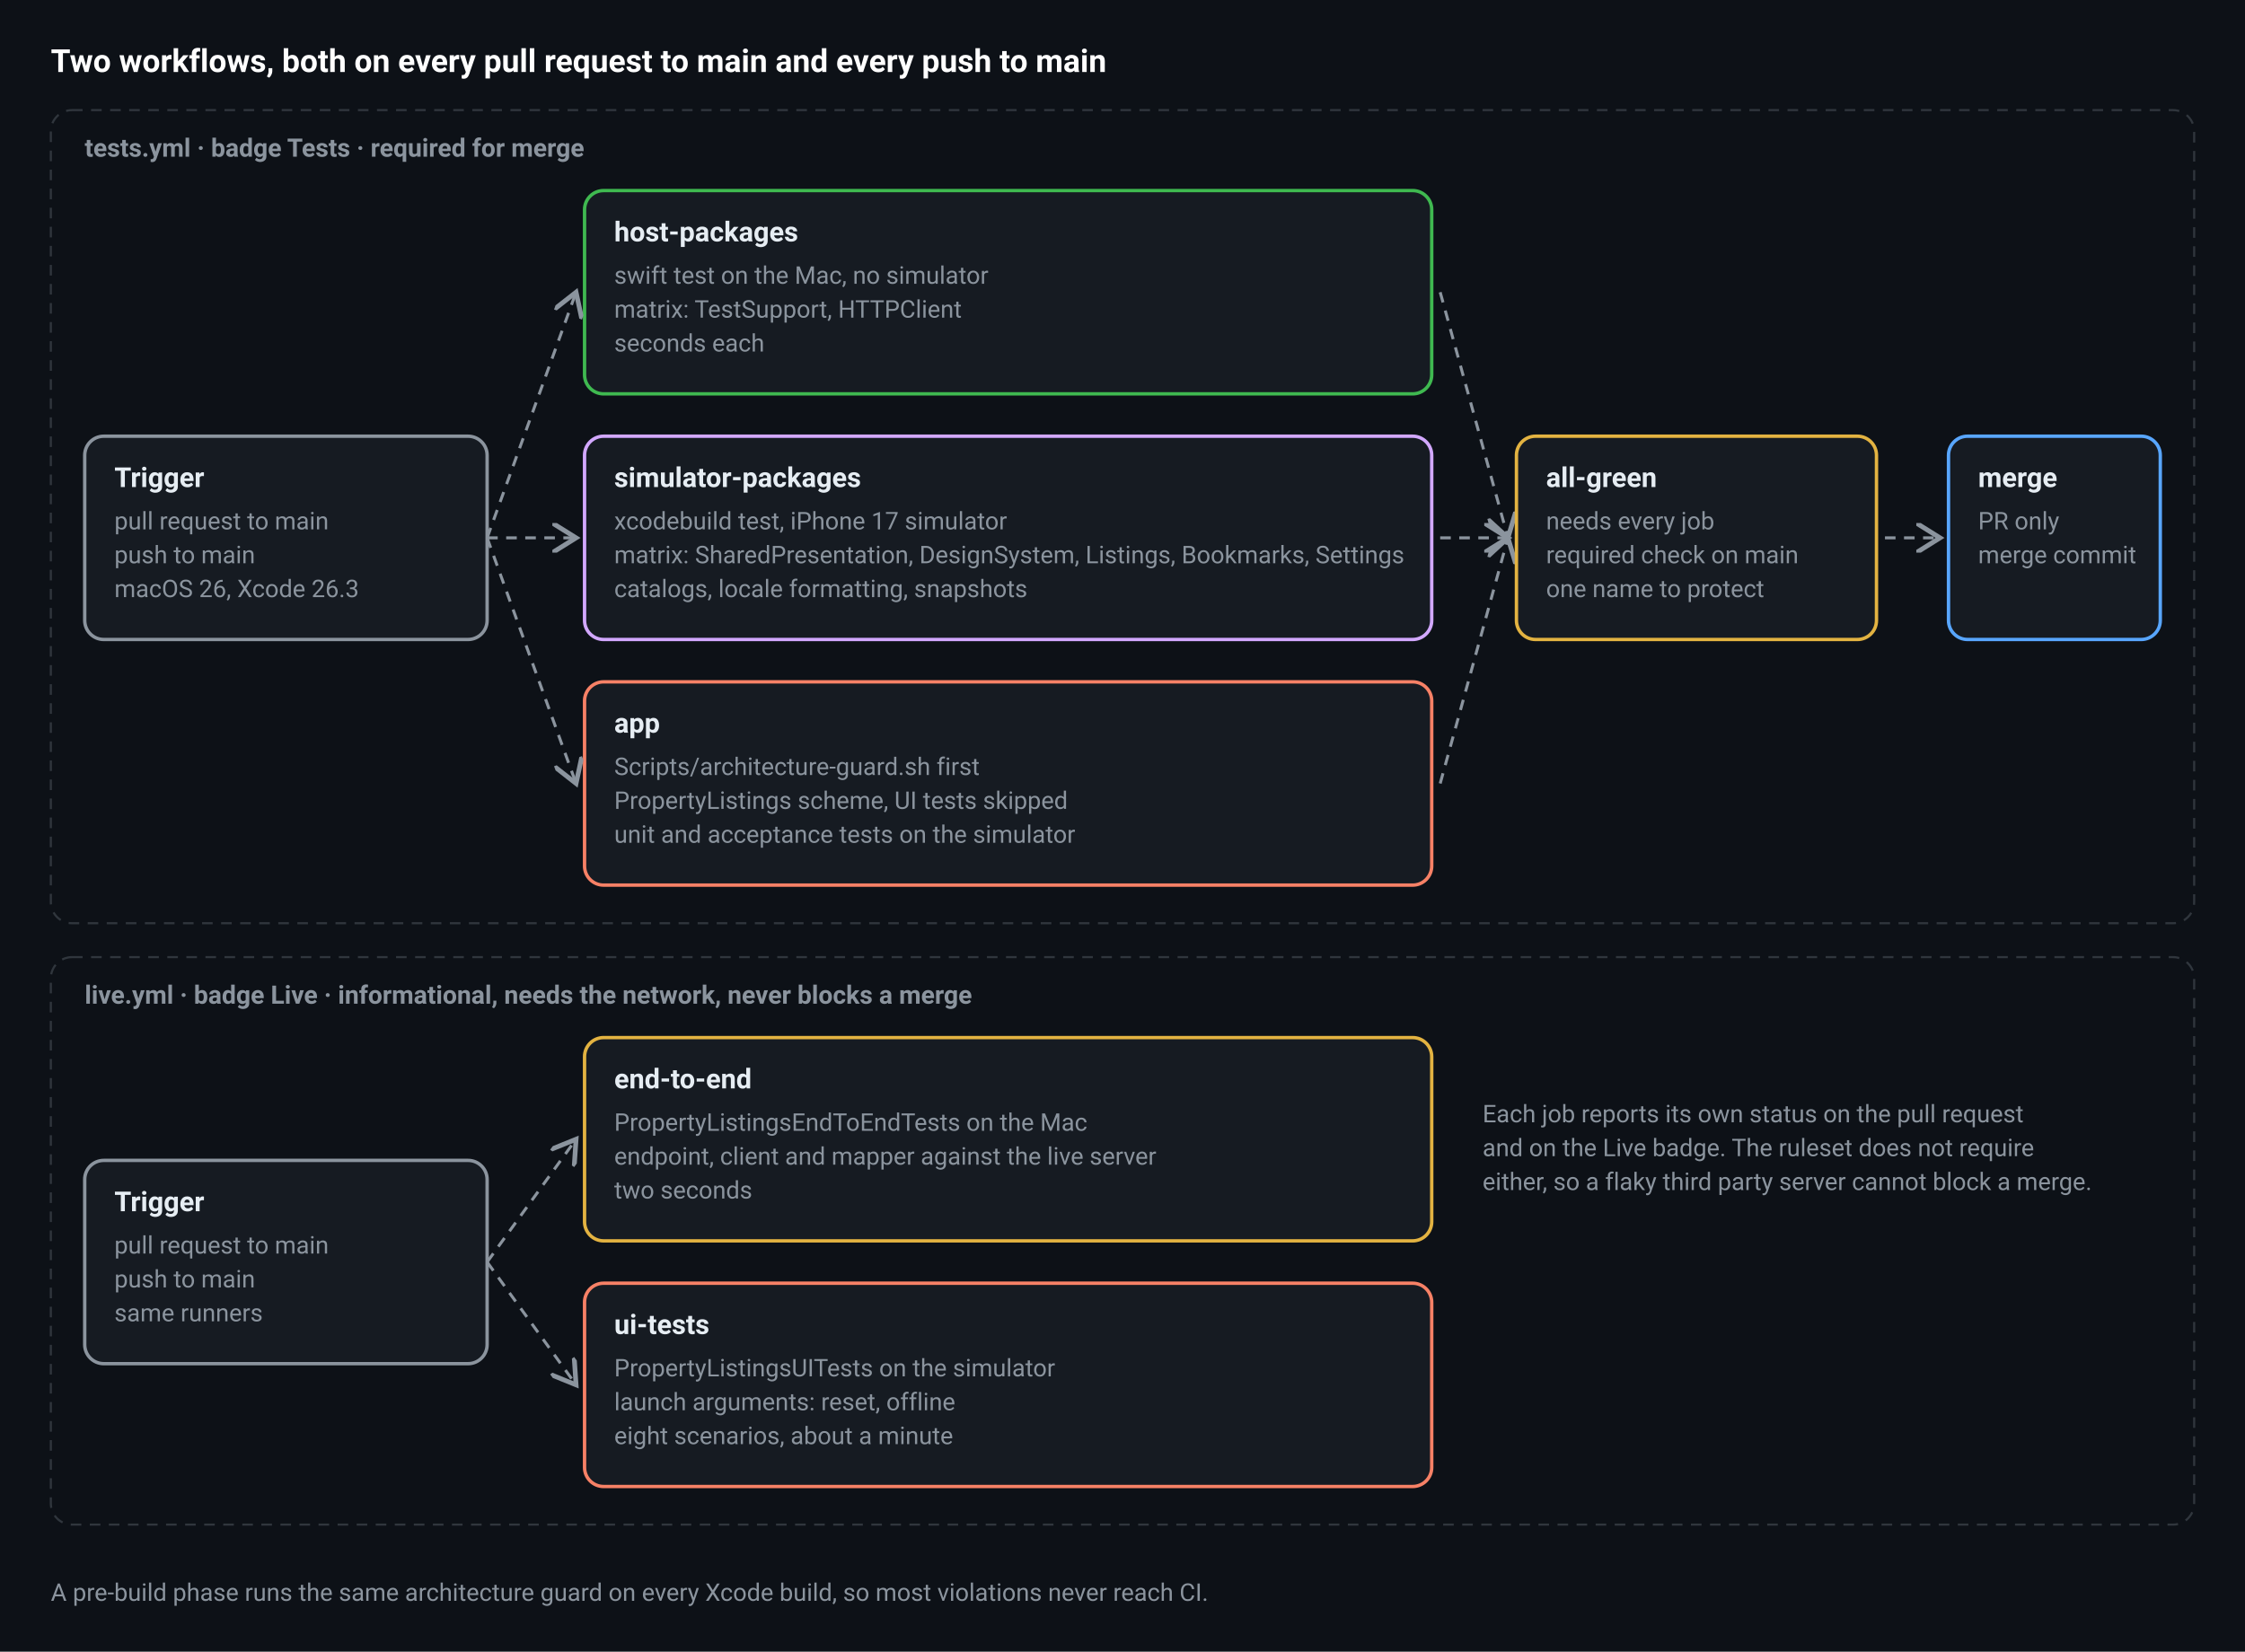
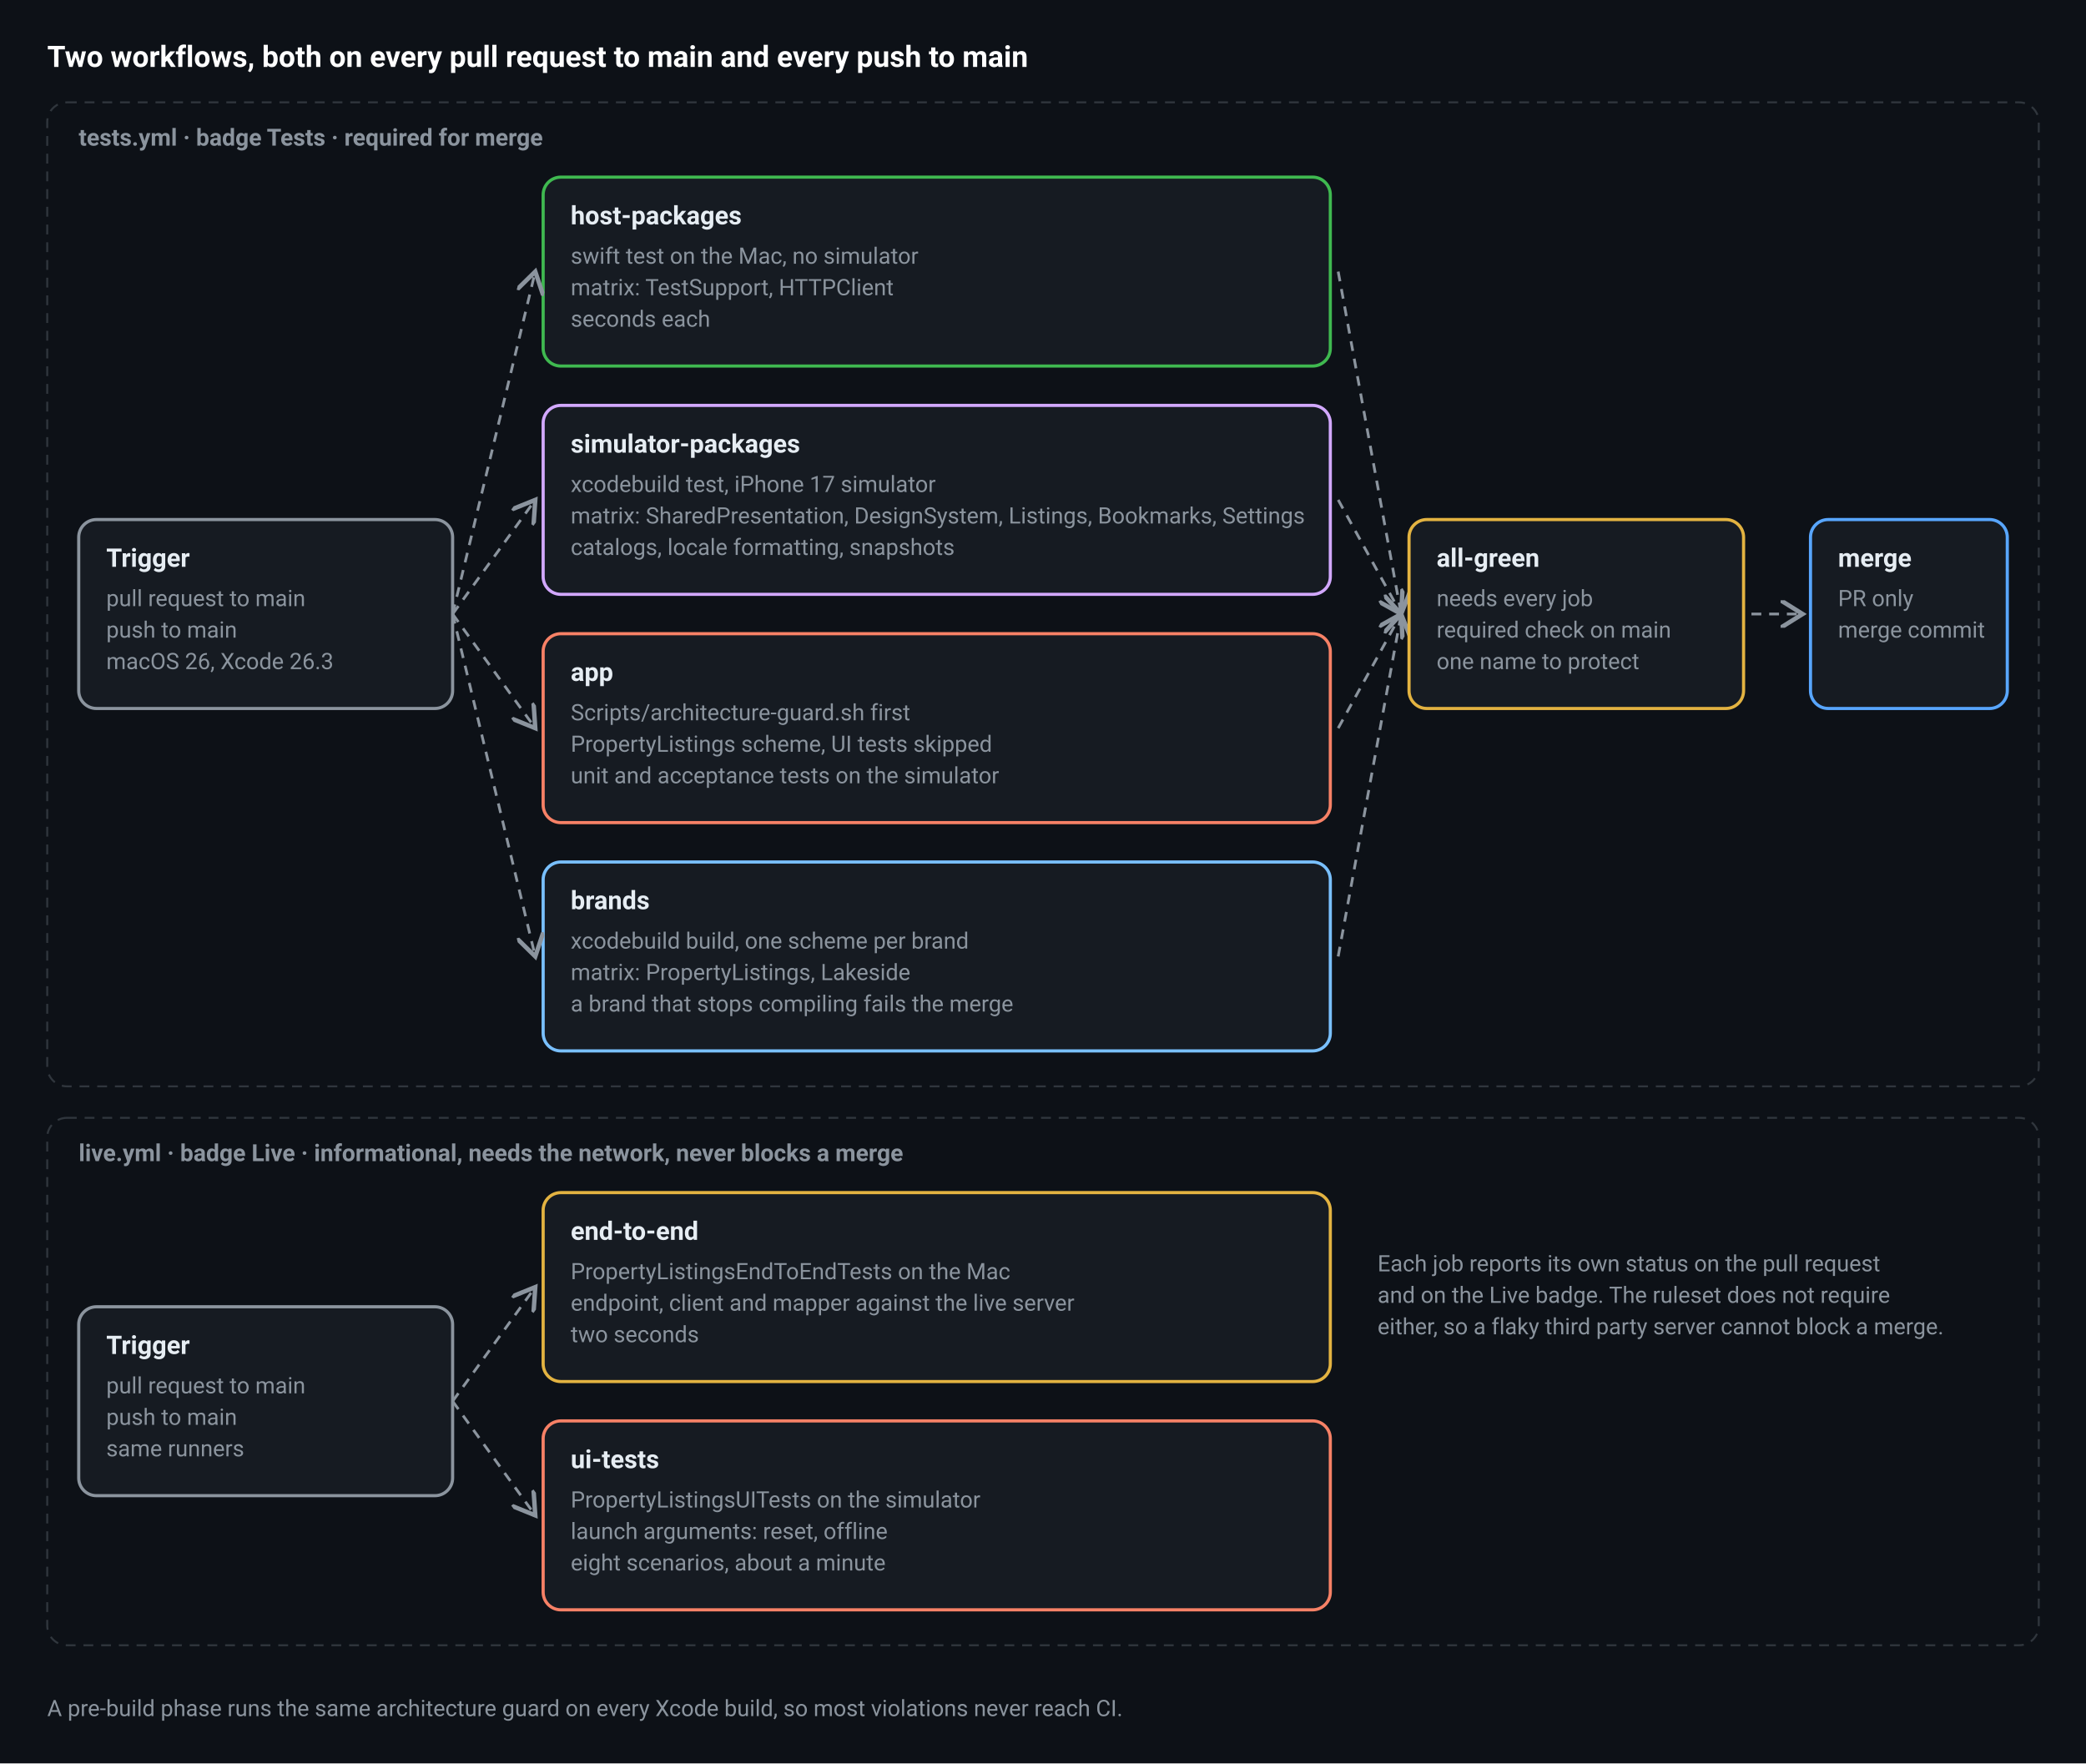
- <svg xmlns="http://www.w3.org/2000/svg" viewBox="0 0 1060 780" font-family="-apple-system, BlinkMacSystemFont, 'Segoe UI', Roboto, Helvetica, Arial, sans-serif">
+ <svg xmlns="http://www.w3.org/2000/svg" viewBox="0 0 1060 896" font-family="-apple-system, BlinkMacSystemFont, 'Segoe UI', Roboto, Helvetica, Arial, sans-serif">
  <defs>
    <marker id="a" markerWidth="10" markerHeight="10" refX="8" refY="5" orient="auto">
      <path d="M0,0 L8,5 L0,10" fill="none" stroke="#8b949e" stroke-width="1.6" />
    </marker>
  </defs>
  <style>.t{font-size:15px;font-weight:600;fill:#fff}.s{font-size:13px;font-weight:600;fill:#e6edf3}.d{font-size:11.5px;fill:#8b949e}.g{font-size:12px;font-weight:600;fill:#8b949e}</style>
-   <rect x="0" y="0" width="1060" height="780" fill="#0d1117" />
+   <rect x="0" y="0" width="1060" height="896" fill="#0d1117" />
  <text x="24" y="34" class="t">Two workflows, both on every pull request to main and every push to main</text>
-   <rect x="24" y="52" width="1012" height="384" rx="10" fill="none" stroke="#30363d" stroke-dasharray="5 4" />
+   <rect x="24" y="52" width="1012" height="500" rx="10" fill="none" stroke="#30363d" stroke-dasharray="5 4" />
  <text x="40" y="74" class="g">tests.yml · badge Tests · required for merge</text>
-   <rect x="40" y="206" width="190" height="96" rx="9" fill="#161b22" stroke="#8b949e" stroke-width="1.6" />
-   <text x="54" y="230" class="s" fill="#8b949e">Trigger</text>
-   <text x="54" y="250" class="d">pull request to main</text>
-   <text x="54" y="266" class="d">push to main</text>
-   <text x="54" y="282" class="d">macOS 26, Xcode 26.3</text>
+   <rect x="40" y="264" width="190" height="96" rx="9" fill="#161b22" stroke="#8b949e" stroke-width="1.6" />
+   <text x="54" y="288" class="s" fill="#8b949e">Trigger</text>
+   <text x="54" y="308" class="d">pull request to main</text>
+   <text x="54" y="324" class="d">push to main</text>
+   <text x="54" y="340" class="d">macOS 26, Xcode 26.3</text>
  <rect x="276" y="90" width="400" height="96" rx="9" fill="#161b22" stroke="#3fb950" stroke-width="1.6" />
  <text x="290" y="114" class="s" fill="#3fb950">host-packages</text>
  <text x="290" y="134" class="d">swift test on the Mac, no simulator</text>
  <text x="290" y="150" class="d">matrix: TestSupport, HTTPClient</text>
  <text x="290" y="166" class="d">seconds each</text>
-   <line x1="230" y1="254" x2="272" y2="138" stroke="#8b949e" stroke-width="1.4" stroke-dasharray="5 4" marker-end="url(#a)" />
-   <line x1="680" y1="138" x2="712" y2="254" stroke="#8b949e" stroke-width="1.4" stroke-dasharray="5 4" marker-end="url(#a)" />
+   <line x1="230" y1="312" x2="272" y2="138" stroke="#8b949e" stroke-width="1.4" stroke-dasharray="5 4" marker-end="url(#a)" />
+   <line x1="680" y1="138" x2="712" y2="312" stroke="#8b949e" stroke-width="1.4" stroke-dasharray="5 4" marker-end="url(#a)" />
  <rect x="276" y="206" width="400" height="96" rx="9" fill="#161b22" stroke="#d2a8ff" stroke-width="1.6" />
  <text x="290" y="230" class="s" fill="#d2a8ff">simulator-packages</text>
  <text x="290" y="250" class="d">xcodebuild test, iPhone 17 simulator</text>
  <text x="290" y="266" class="d">matrix: SharedPresentation, DesignSystem, Listings, Bookmarks, Settings</text>
  <text x="290" y="282" class="d">catalogs, locale formatting, snapshots</text>
-   <line x1="230" y1="254" x2="272" y2="254" stroke="#8b949e" stroke-width="1.4" stroke-dasharray="5 4" marker-end="url(#a)" />
-   <line x1="680" y1="254" x2="712" y2="254" stroke="#8b949e" stroke-width="1.4" stroke-dasharray="5 4" marker-end="url(#a)" />
+   <line x1="230" y1="312" x2="272" y2="254" stroke="#8b949e" stroke-width="1.4" stroke-dasharray="5 4" marker-end="url(#a)" />
+   <line x1="680" y1="254" x2="712" y2="312" stroke="#8b949e" stroke-width="1.4" stroke-dasharray="5 4" marker-end="url(#a)" />
  <rect x="276" y="322" width="400" height="96" rx="9" fill="#161b22" stroke="#f78166" stroke-width="1.6" />
  <text x="290" y="346" class="s" fill="#f78166">app</text>
  <text x="290" y="366" class="d">Scripts/architecture-guard.sh first</text>
  <text x="290" y="382" class="d">PropertyListings scheme, UI tests skipped</text>
  <text x="290" y="398" class="d">unit and acceptance tests on the simulator</text>
-   <line x1="230" y1="254" x2="272" y2="370" stroke="#8b949e" stroke-width="1.4" stroke-dasharray="5 4" marker-end="url(#a)" />
-   <line x1="680" y1="370" x2="712" y2="254" stroke="#8b949e" stroke-width="1.4" stroke-dasharray="5 4" marker-end="url(#a)" />
-   <rect x="716" y="206" width="170" height="96" rx="9" fill="#161b22" stroke="#e3b341" stroke-width="1.6" />
-   <text x="730" y="230" class="s" fill="#e3b341">all-green</text>
-   <text x="730" y="250" class="d">needs every job</text>
-   <text x="730" y="266" class="d">required check on main</text>
-   <text x="730" y="282" class="d">one name to protect</text>
-   <rect x="920" y="206" width="100" height="96" rx="9" fill="#161b22" stroke="#58a6ff" stroke-width="1.6" />
-   <text x="934" y="230" class="s" fill="#58a6ff">merge</text>
-   <text x="934" y="250" class="d">PR only</text>
-   <text x="934" y="266" class="d">merge commit</text>
-   <line x1="890" y1="254" x2="916" y2="254" stroke="#8b949e" stroke-width="1.4" stroke-dasharray="5 4" marker-end="url(#a)" />
-   <rect x="24" y="452" width="1012" height="268" rx="10" fill="none" stroke="#30363d" stroke-dasharray="5 4" />
-   <text x="40" y="474" class="g">live.yml · badge Live · informational, needs the network, never blocks a merge</text>
-   <rect x="40" y="548" width="190" height="96" rx="9" fill="#161b22" stroke="#8b949e" stroke-width="1.6" />
-   <text x="54" y="572" class="s" fill="#8b949e">Trigger</text>
-   <text x="54" y="592" class="d">pull request to main</text>
-   <text x="54" y="608" class="d">push to main</text>
-   <text x="54" y="624" class="d">same runners</text>
-   <rect x="276" y="490" width="400" height="96" rx="9" fill="#161b22" stroke="#e3b341" stroke-width="1.6" />
-   <text x="290" y="514" class="s" fill="#e3b341">end-to-end</text>
-   <text x="290" y="534" class="d">PropertyListingsEndToEndTests on the Mac</text>
-   <text x="290" y="550" class="d">endpoint, client and mapper against the live server</text>
-   <text x="290" y="566" class="d">two seconds</text>
-   <rect x="276" y="606" width="400" height="96" rx="9" fill="#161b22" stroke="#f78166" stroke-width="1.6" />
-   <text x="290" y="630" class="s" fill="#f78166">ui-tests</text>
-   <text x="290" y="650" class="d">PropertyListingsUITests on the simulator</text>
-   <text x="290" y="666" class="d">launch arguments: reset, offline</text>
-   <text x="290" y="682" class="d">eight scenarios, about a minute</text>
-   <line x1="230" y1="596" x2="272" y2="538" stroke="#8b949e" stroke-width="1.4" stroke-dasharray="5 4" marker-end="url(#a)" />
-   <line x1="230" y1="596" x2="272" y2="654" stroke="#8b949e" stroke-width="1.4" stroke-dasharray="5 4" marker-end="url(#a)" />
-   <text x="700" y="530" class="d">Each job reports its own status on the pull request</text>
-   <text x="700" y="546" class="d">and on the Live badge. The ruleset does not require</text>
-   <text x="700" y="562" class="d">either, so a flaky third party server cannot block a merge.</text>
-   <text x="24" y="756" class="d">A pre-build phase runs the same architecture guard on every Xcode build, so most violations never reach CI.</text>
+   <line x1="230" y1="312" x2="272" y2="370" stroke="#8b949e" stroke-width="1.4" stroke-dasharray="5 4" marker-end="url(#a)" />
+   <line x1="680" y1="370" x2="712" y2="312" stroke="#8b949e" stroke-width="1.4" stroke-dasharray="5 4" marker-end="url(#a)" />
+   <rect x="276" y="438" width="400" height="96" rx="9" fill="#161b22" stroke="#79c0ff" stroke-width="1.6" />
+   <text x="290" y="462" class="s" fill="#79c0ff">brands</text>
+   <text x="290" y="482" class="d">xcodebuild build, one scheme per brand</text>
+   <text x="290" y="498" class="d">matrix: PropertyListings, Lakeside</text>
+   <text x="290" y="514" class="d">a brand that stops compiling fails the merge</text>
+   <line x1="230" y1="312" x2="272" y2="486" stroke="#8b949e" stroke-width="1.4" stroke-dasharray="5 4" marker-end="url(#a)" />
+   <line x1="680" y1="486" x2="712" y2="312" stroke="#8b949e" stroke-width="1.4" stroke-dasharray="5 4" marker-end="url(#a)" />
+   <rect x="716" y="264" width="170" height="96" rx="9" fill="#161b22" stroke="#e3b341" stroke-width="1.6" />
+   <text x="730" y="288" class="s" fill="#e3b341">all-green</text>
+   <text x="730" y="308" class="d">needs every job</text>
+   <text x="730" y="324" class="d">required check on main</text>
+   <text x="730" y="340" class="d">one name to protect</text>
+   <rect x="920" y="264" width="100" height="96" rx="9" fill="#161b22" stroke="#58a6ff" stroke-width="1.6" />
+   <text x="934" y="288" class="s" fill="#58a6ff">merge</text>
+   <text x="934" y="308" class="d">PR only</text>
+   <text x="934" y="324" class="d">merge commit</text>
+   <line x1="890" y1="312" x2="916" y2="312" stroke="#8b949e" stroke-width="1.4" stroke-dasharray="5 4" marker-end="url(#a)" />
+   <rect x="24" y="568" width="1012" height="268" rx="10" fill="none" stroke="#30363d" stroke-dasharray="5 4" />
+   <text x="40" y="590" class="g">live.yml · badge Live · informational, needs the network, never blocks a merge</text>
+   <rect x="40" y="664" width="190" height="96" rx="9" fill="#161b22" stroke="#8b949e" stroke-width="1.6" />
+   <text x="54" y="688" class="s" fill="#8b949e">Trigger</text>
+   <text x="54" y="708" class="d">pull request to main</text>
+   <text x="54" y="724" class="d">push to main</text>
+   <text x="54" y="740" class="d">same runners</text>
+   <rect x="276" y="606" width="400" height="96" rx="9" fill="#161b22" stroke="#e3b341" stroke-width="1.6" />
+   <text x="290" y="630" class="s" fill="#e3b341">end-to-end</text>
+   <text x="290" y="650" class="d">PropertyListingsEndToEndTests on the Mac</text>
+   <text x="290" y="666" class="d">endpoint, client and mapper against the live server</text>
+   <text x="290" y="682" class="d">two seconds</text>
+   <rect x="276" y="722" width="400" height="96" rx="9" fill="#161b22" stroke="#f78166" stroke-width="1.6" />
+   <text x="290" y="746" class="s" fill="#f78166">ui-tests</text>
+   <text x="290" y="766" class="d">PropertyListingsUITests on the simulator</text>
+   <text x="290" y="782" class="d">launch arguments: reset, offline</text>
+   <text x="290" y="798" class="d">eight scenarios, about a minute</text>
+   <line x1="230" y1="712" x2="272" y2="654" stroke="#8b949e" stroke-width="1.4" stroke-dasharray="5 4" marker-end="url(#a)" />
+   <line x1="230" y1="712" x2="272" y2="770" stroke="#8b949e" stroke-width="1.4" stroke-dasharray="5 4" marker-end="url(#a)" />
+   <text x="700" y="646" class="d">Each job reports its own status on the pull request</text>
+   <text x="700" y="662" class="d">and on the Live badge. The ruleset does not require</text>
+   <text x="700" y="678" class="d">either, so a flaky third party server cannot block a merge.</text>
+   <text x="24" y="872" class="d">A pre-build phase runs the same architecture guard on every Xcode build, so most violations never reach CI.</text>
</svg>
